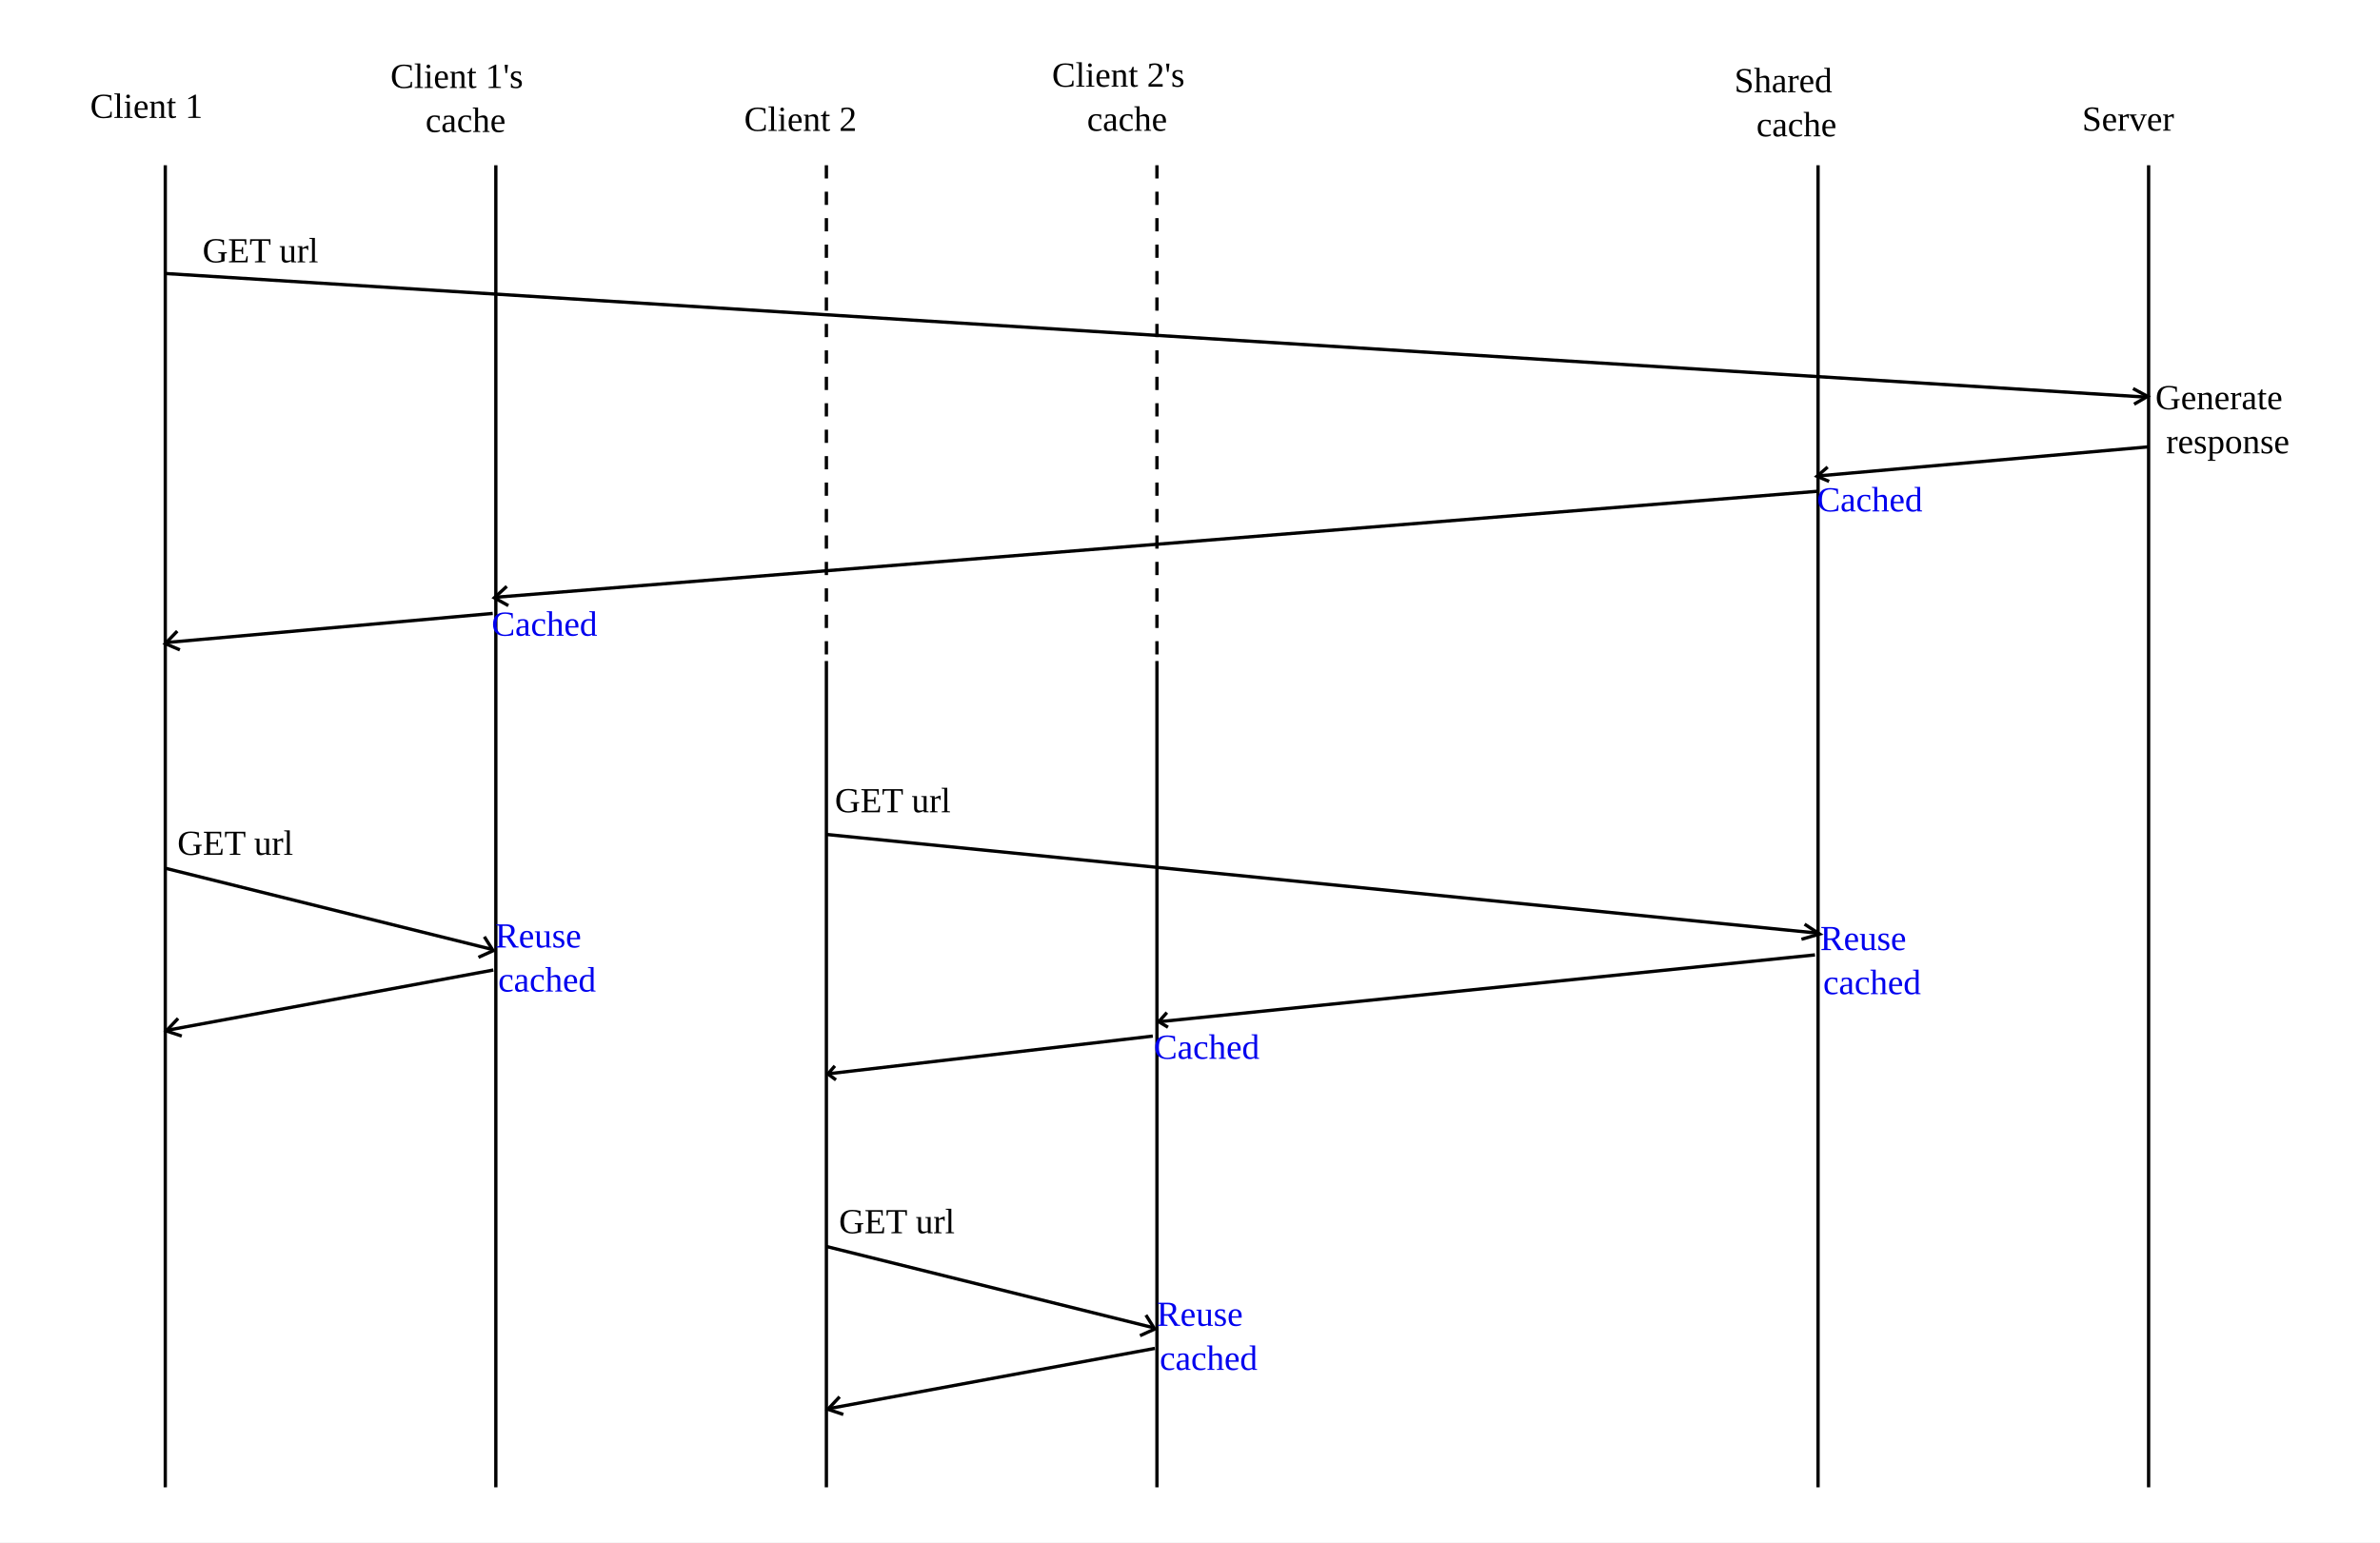
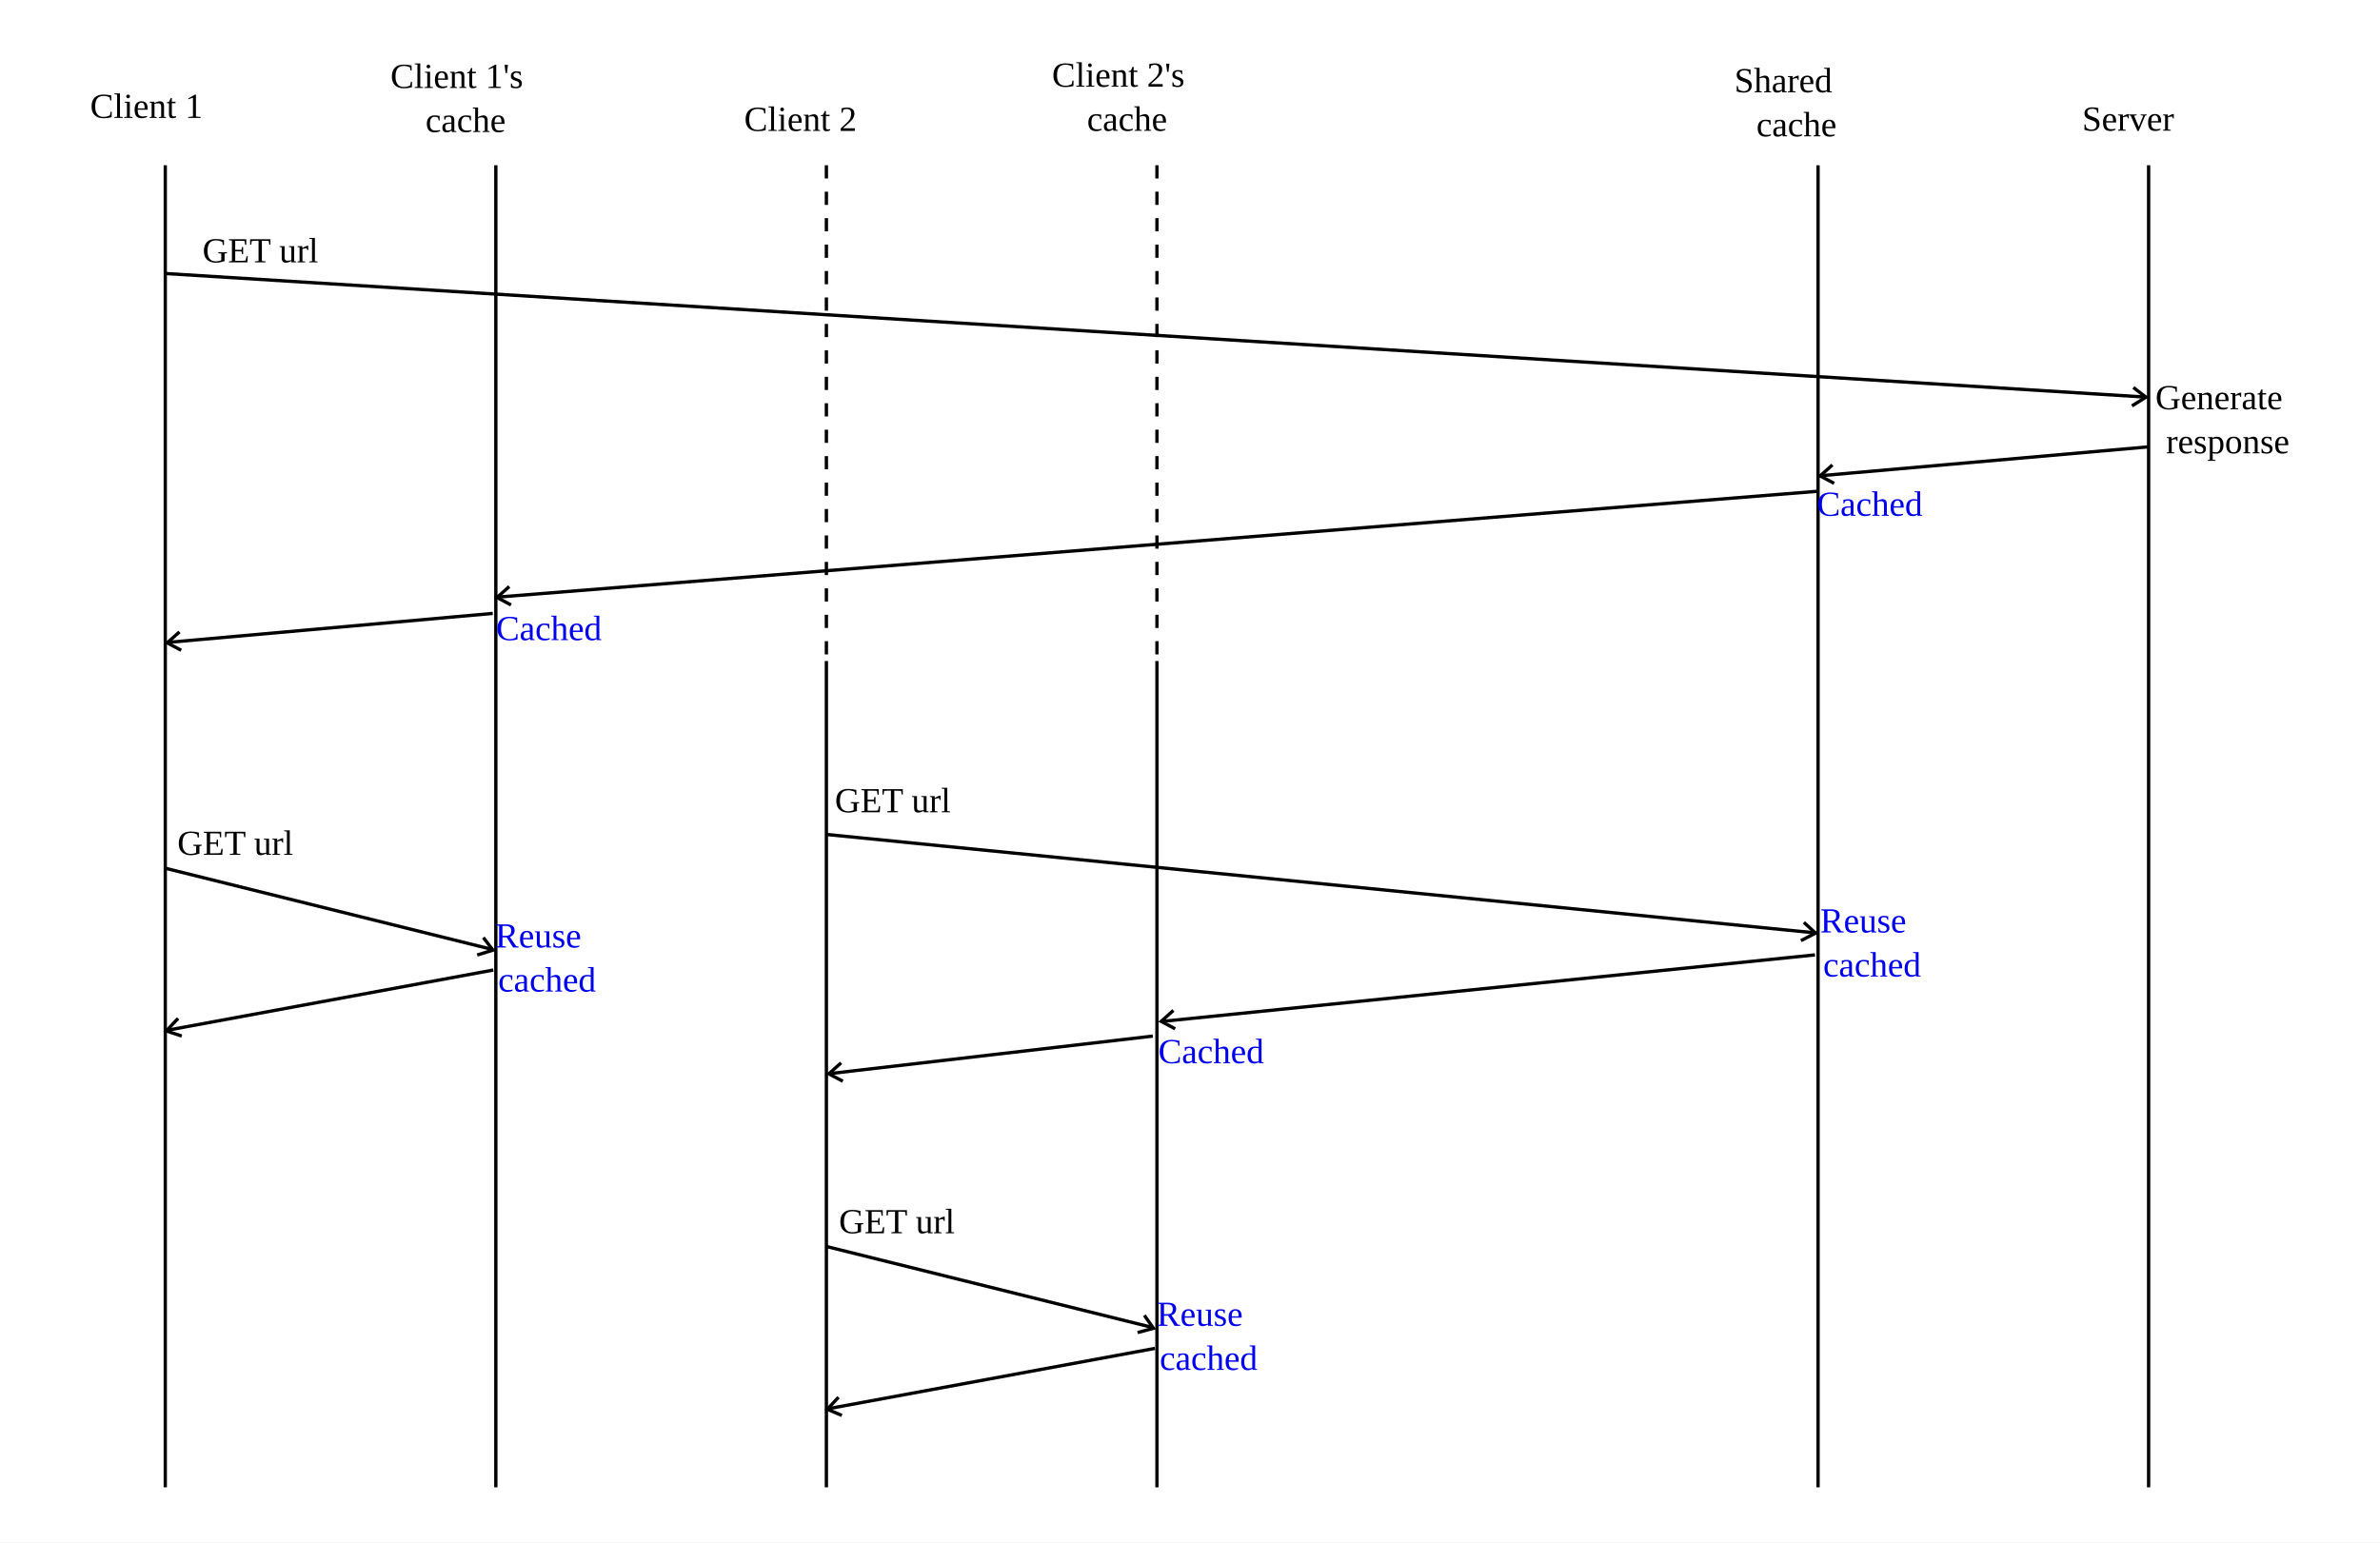
<svg xmlns="http://www.w3.org/2000/svg" width="1080" height="700" viewBox="0 0 1080 700" version="1.1" id="svg1">
  <defs id="defs1" />
  <g id="layer1">
    <rect style="fill:#ffffff;fill-opacity:1;stroke:none;stroke-width:2.184" id="rect1" width="1080" height="700" x="0" y="0" ry="8.2034734e-14" />
    <path style="fill:none;stroke:#000000;stroke-width:1.5;stroke-dasharray:none" d="M 75,75 V 675" id="path1" />
    <path style="fill:none;stroke:#000000;stroke-width:1.5;stroke-dasharray:none" d="M 225,75 V 675" id="path1-1" />
    <path style="fill:none;stroke:#000000;stroke-width:1.5;stroke-dasharray:none" d="M 375,300 V 675" id="path22" />
    <path style="fill:none;stroke:#000000;stroke-width:1.5;stroke-dasharray:6, 6;stroke-dashoffset:0" d="M 375,75 V 300" id="path1-7" />
    <path style="fill:none;stroke:#000000;stroke-width:1.5;stroke-dasharray:none" d="M 525,300 V 675" id="path23" />
    <path style="fill:none;stroke:#000000;stroke-width:1.5;stroke-dasharray:6, 6;stroke-dashoffset:0" d="M 525,75 V 300" id="path1-1-6" />
    <path style="fill:none;stroke:#000000;stroke-width:1.5;stroke-dasharray:none" d="M 825,75 V 675" id="path1-7-2" />
    <path style="fill:none;stroke:#000000;stroke-width:1.5;stroke-dasharray:none" d="M 975,75 V 675" id="path1-1-6-7" />
    <text xml:space="preserve" style="font-size:16px;text-align:center;writing-mode:lr-tb;direction:ltr;text-anchor:middle;fill:#000000;fill-opacity:1;stroke:none;stroke-width:1.5;stroke-dasharray:none;stroke-opacity:1" x="76.448" y="53.508" id="text1">
      <tspan id="tspan1" x="76.448" y="53.508" style="stroke-width:1.5">Client 1</tspan>
    </text>
    <text xml:space="preserve" style="font-size:16px;text-align:center;writing-mode:lr-tb;direction:ltr;text-anchor:middle;fill:#000000;fill-opacity:1;stroke:none;stroke-width:1.5;stroke-dasharray:none;stroke-opacity:1" x="128.167" y="119.066" id="text1-0">
      <tspan id="tspan1-9" x="128.167" y="119.066" style="stroke-width:1.5">GET url</tspan>
    </text>
    <text xml:space="preserve" style="font-size:16px;text-align:center;writing-mode:lr-tb;direction:ltr;text-anchor:middle;fill:#000000;fill-opacity:1;stroke:none;stroke-width:1.5;stroke-dasharray:none;stroke-opacity:1" x="415.133" y="368.631" id="text1-0-8">
      <tspan id="tspan1-9-2" x="415.133" y="368.631" style="stroke-width:1.5">GET url</tspan>
    </text>
    <text xml:space="preserve" style="font-size:16px;text-align:center;writing-mode:lr-tb;direction:ltr;text-anchor:middle;fill:#000000;fill-opacity:1;stroke:none;stroke-width:1.5;stroke-dasharray:none;stroke-opacity:1" x="416.976" y="559.686" id="text1-0-8-3">
      <tspan id="tspan1-9-2-6" x="416.976" y="559.686" style="stroke-width:1.5">GET url</tspan>
    </text>
    <text xml:space="preserve" style="font-size:16px;text-align:center;writing-mode:lr-tb;direction:ltr;text-anchor:middle;fill:#000000;fill-opacity:1;stroke:none;stroke-width:1.5;stroke-dasharray:none;stroke-opacity:1" x="373.238" y="59.406" id="text1-3">
      <tspan id="tspan1-1" x="373.238" y="59.406" style="stroke-width:1.5">Client 2</tspan>
    </text>
    <text xml:space="preserve" style="font-size:16px;text-align:center;writing-mode:lr-tb;direction:ltr;text-anchor:middle;fill:#000000;fill-opacity:1;stroke:none;stroke-width:1.5;stroke-dasharray:none;stroke-opacity:1" x="825.216" y="41.871" id="text1-3-8">
      <tspan id="tspan1-1-6" x="825.216" y="41.871" style="stroke-width:1.5">Shared </tspan>
      <tspan x="825.216" y="61.871" id="tspan3" style="stroke-width:1.5">cache</tspan>
    </text>
    <g id="g1" transform="matrix(1.5,0,0,1.5,66.95833,-88.60132)" style="stroke:none">
      <text xml:space="preserve" style="font-size:10.667px;text-align:center;writing-mode:lr-tb;direction:ltr;text-anchor:middle;fill:#000000;fill-opacity:1;stroke:none;stroke-width:1;stroke-dasharray:none;stroke-opacity:1" x="105.551" y="85.672" id="text1-4">
        <tspan id="tspan1-11" x="105.551" y="85.672">Client 1's</tspan>
        <tspan x="105.551" y="99.005" id="tspan2">cache</tspan>
      </text>
    </g>
    <g id="g2" transform="matrix(1.5,0,0,1.5,364.1415,-92.15641)" style="stroke:none">
      <text xml:space="preserve" style="font-size:10.667px;text-align:center;writing-mode:lr-tb;direction:ltr;text-anchor:middle;fill:#000000;fill-opacity:1;stroke:none;stroke-width:1;stroke-dasharray:none;stroke-opacity:1" x="107.551" y="87.672" id="text1-4-2">
        <tspan id="tspan1-11-7" x="107.551" y="87.672">Client 2's</tspan>
        <tspan x="107.551" y="101.005" id="tspan2-7">cache</tspan>
      </text>
    </g>
    <text xml:space="preserve" style="font-size:16px;text-align:center;writing-mode:lr-tb;direction:ltr;text-anchor:middle;fill:#000000;fill-opacity:1;stroke:none;stroke-width:1.5;stroke-dasharray:none;stroke-opacity:1" x="975.688" y="59.296" id="text1-3-8-6">
      <tspan x="975.688" y="59.296" id="tspan3-2" style="stroke-width:1.5">Server</tspan>
    </text>
-     <text xml:space="preserve" style="font-size:16px;text-align:center;writing-mode:lr-tb;direction:ltr;text-anchor:middle;fill:#0000ee;fill-opacity:1;stroke:none;stroke-width:1.5;stroke-dasharray:none;stroke-opacity:1" x="858.421" y="232.085" id="text1-3-8-6-6">
-       <tspan x="858.421" y="232.085" id="tspan3-2-0" style="stroke-width:1.5;fill:#0000ee;fill-opacity:1">Cached</tspan>
+     <text xml:space="preserve" style="font-size:16px;text-align:center;writing-mode:lr-tb;direction:ltr;text-anchor:middle;fill:#0000ee;fill-opacity:1;stroke:none;stroke-width:1.5;stroke-dasharray:none;stroke-opacity:1" x="858.421" y="234.085" id="text1-3-8-6-6">
+       <tspan x="858.421" y="234.085" id="tspan3-2-0" style="fill:#0000ee;fill-opacity:1;stroke-width:1.5">Cached</tspan>
    </text>
-     <text xml:space="preserve" style="font-size:16px;text-align:center;writing-mode:lr-tb;direction:ltr;text-anchor:middle;fill:#0000ee;fill-opacity:1;stroke:none;stroke-width:1.5;stroke-dasharray:none;stroke-opacity:1" x="859.502" y="431.182" id="text1-3-8-6-6-0">
-       <tspan x="859.502" y="431.182" id="tspan3-2-0-97" style="stroke-width:1.5;fill:#0000ee;fill-opacity:1">Reuse</tspan>
-       <tspan x="859.502" y="451.182" id="tspan21" style="stroke-width:1.5;fill:#0000ee;fill-opacity:1">cached</tspan>
+     <text xml:space="preserve" style="font-size:16px;text-align:center;writing-mode:lr-tb;direction:ltr;text-anchor:middle;fill:#0000ee;fill-opacity:1;stroke:none;stroke-width:1.5;stroke-dasharray:none;stroke-opacity:1" x="859.502" y="423.182" id="text1-3-8-6-6-0">
+       <tspan x="859.502" y="423.182" id="tspan3-2-0-97" style="fill:#0000ee;fill-opacity:1;stroke-width:1.5">Reuse</tspan>
+       <tspan x="859.502" y="443.182" id="tspan21" style="fill:#0000ee;fill-opacity:1;stroke-width:1.5">cached</tspan>
    </text>
    <text xml:space="preserve" style="font-size:16px;text-align:center;writing-mode:lr-tb;direction:ltr;text-anchor:middle;fill:#0000ee;fill-opacity:1;stroke:none;stroke-width:1.5;stroke-dasharray:none;stroke-opacity:1" x="558.446" y="601.718" id="text1-3-8-6-6-0-0">
      <tspan x="558.446" y="601.718" id="tspan3-2-0-97-1" style="stroke-width:1.5;fill:#0000ee;fill-opacity:1">Reuse</tspan>
      <tspan x="558.446" y="621.718" id="tspan21-6" style="stroke-width:1.5;fill:#0000ee;fill-opacity:1">cached</tspan>
    </text>
-     <text xml:space="preserve" style="font-size:16px;text-align:center;writing-mode:lr-tb;direction:ltr;text-anchor:middle;fill:#0000ee;fill-opacity:1;stroke:none;stroke-width:1.5;stroke-dasharray:none;stroke-opacity:1" x="557.566" y="480.516" id="text1-3-8-6-6-9">
-       <tspan x="557.566" y="480.516" id="tspan3-2-0-8" style="stroke-width:1.5;fill:#0000ee;fill-opacity:1">Cached</tspan>
+     <text xml:space="preserve" style="font-size:16px;text-align:center;writing-mode:lr-tb;direction:ltr;text-anchor:middle;fill:#0000ee;fill-opacity:1;stroke:none;stroke-width:1.5;stroke-dasharray:none;stroke-opacity:1" x="559.566" y="482.516" id="text1-3-8-6-6-9">
+       <tspan x="559.566" y="482.516" id="tspan3-2-0-8" style="fill:#0000ee;fill-opacity:1;stroke-width:1.5">Cached</tspan>
    </text>
-     <text xml:space="preserve" style="font-size:16px;text-align:center;writing-mode:lr-tb;direction:ltr;text-anchor:middle;fill:#0000ee;fill-opacity:1;stroke:none;stroke-width:1.5;stroke-dasharray:none;stroke-opacity:1" x="257.058" y="288.516" id="text1-3-8-6-6-4">
-       <tspan x="257.058" y="288.516" id="tspan3-2-0-9" style="stroke-width:1.5;fill:#0000ee;fill-opacity:1">Cached</tspan>
+     <text xml:space="preserve" style="font-size:16px;text-align:center;writing-mode:lr-tb;direction:ltr;text-anchor:middle;fill:#0000ee;fill-opacity:1;stroke:none;stroke-width:1.5;stroke-dasharray:none;stroke-opacity:1" x="259.058" y="290.516" id="text1-3-8-6-6-4">
+       <tspan x="259.058" y="290.516" id="tspan3-2-0-9" style="fill:#0000ee;fill-opacity:1;stroke-width:1.5">Cached</tspan>
    </text>
    <text xml:space="preserve" style="font-size:16px;text-align:center;writing-mode:lr-tb;direction:ltr;text-anchor:middle;fill:#000000;fill-opacity:1;stroke:none;stroke-width:1.5;stroke-dasharray:none;stroke-opacity:1" x="1020.926" y="185.729" id="text1-3-8-6-3">
      <tspan x="1020.926" y="185.729" id="tspan3-2-8" style="stroke-width:1.5">Generate</tspan>
      <tspan x="1020.926" y="205.729" id="tspan7" style="stroke-width:1.5">response</tspan>
    </text>
    <path style="fill:#000000;fill-opacity:1;stroke:#000000;stroke-width:1.5;stroke-dasharray:none;stroke-opacity:1" d="M 74.666,124.109 973.998,180.234" id="path4" />
-     <path style="fill:none;fill-opacity:1;stroke:#000000;stroke-width:1.5;stroke-dasharray:none;stroke-opacity:1" d="m 968.416,183.433 6.142,-3.543 -6.614,-3.543" id="path5" />
    <path style="fill:none;fill-opacity:1;stroke:#000000;stroke-width:1.5;stroke-dasharray:none;stroke-opacity:1" d="M 974.794,202.803 824.553,216.032" id="path6" />
-     <path style="fill:none;fill-opacity:1;stroke:#000000;stroke-width:1.5;stroke-dasharray:none;stroke-opacity:1" d="m 830.011,218.486 -5.512,-2.339 4.844,-4.176" id="path7" />
    <path style="fill:none;fill-opacity:1;stroke:#000000;stroke-width:1.5;stroke-dasharray:none;stroke-opacity:1" d="m 824.332,222.996 -600,48.107" id="path8" />
-     <path style="fill:none;fill-opacity:1;stroke:#000000;stroke-width:1.5;stroke-dasharray:none;stroke-opacity:1" d="m 230.678,274.852 -6.378,-3.543 5.669,-5.197" id="path9" />
    <path style="fill:none;fill-opacity:1;stroke:#000000;stroke-width:1.5;stroke-dasharray:none;stroke-opacity:1" d="M 223.591,278.396 75.241,291.625" id="path10" />
-     <path style="fill:none;fill-opacity:1;stroke:#000000;stroke-width:1.5;stroke-dasharray:none;stroke-opacity:1" d="m 81.619,294.932 -6.614,-2.835 5.433,-5.669" id="path11" />
+     <path style="fill:none;fill-opacity:1;stroke:#000000;stroke-width:1.5;stroke-dasharray:none;stroke-opacity:1" d="m 82.226,295.129 -6.353,-3.38 5.567,-4.978" id="path11" />
    <path style="fill:none;fill-opacity:1;stroke:#000000;stroke-width:1.5;stroke-dasharray:none;stroke-opacity:1" d="m 374.666,378.675 449.666,44.766" id="path12" />
-     <path style="fill:none;fill-opacity:1;stroke:#000000;stroke-width:1.5;stroke-dasharray:none;stroke-opacity:1" d="m 817.466,426.274 8.268,-2.362 -6.851,-4.488" id="path13" />
    <path style="fill:none;fill-opacity:1;stroke:#000000;stroke-width:1.5;stroke-dasharray:none;stroke-opacity:1" d="M 823.608,433.361 526.907,463.598" id="path14" />
-     <path style="fill:none;fill-opacity:1;stroke:#000000;stroke-width:1.5;stroke-dasharray:none;stroke-opacity:1" d="m 530.011,466.203 -4.176,-2.506 3.675,-4.176" id="path15" />
    <path style="fill:none;fill-opacity:1;stroke:#000000;stroke-width:1.5;stroke-dasharray:none;stroke-opacity:1" d="M 523.127,470.212 376.666,487.221" id="path16" />
-     <path style="fill:none;fill-opacity:1;stroke:#000000;stroke-width:1.5;stroke-dasharray:none;stroke-opacity:1" d="m 379.343,490.089 -3.675,-2.673 3.174,-3.675" id="path17" />
    <path style="fill:none;fill-opacity:1;stroke:#000000;stroke-width:1.5;stroke-dasharray:none;stroke-opacity:1" d="m 374.777,565.648 148.351,36.851" id="path18" />
    <path style="fill:none;fill-opacity:1;stroke:#000000;stroke-width:1.5;stroke-dasharray:none;stroke-opacity:1" d="M 524.072,611.949 375.722,639.351" id="path19" />
-     <path style="fill:none;fill-opacity:1;stroke:#000000;stroke-width:1.5;stroke-dasharray:none;stroke-opacity:1" d="m 519.989,596.826 4.009,6.347 -6.682,3.007" id="path20" />
-     <path style="fill:none;fill-opacity:1;stroke:#000000;stroke-width:1.5;stroke-dasharray:none;stroke-opacity:1" d="m 381.013,633.909 -5.345,5.679 7.016,2.339" id="path21" />
    <text xml:space="preserve" style="font-size:16px;text-align:center;writing-mode:lr-tb;direction:ltr;text-anchor:middle;fill:#000000;fill-opacity:1;stroke:none;stroke-width:1.5;stroke-dasharray:none;stroke-opacity:1" x="116.77" y="387.97" id="text1-0-8-3-1">
      <tspan id="tspan1-9-2-6-2" x="116.77" y="387.97" style="stroke-width:1.5">GET url</tspan>
    </text>
    <text xml:space="preserve" style="font-size:16px;text-align:center;writing-mode:lr-tb;direction:ltr;text-anchor:middle;fill:#0000ee;fill-opacity:1;stroke:none;stroke-width:1.5;stroke-dasharray:none;stroke-opacity:1" x="258.24" y="430.001" id="text1-3-8-6-6-0-0-0">
      <tspan x="258.24" y="430.001" id="tspan3-2-0-97-1-0" style="stroke-width:1.5;fill:#0000ee;fill-opacity:1">Reuse</tspan>
      <tspan x="258.24" y="450.001" id="tspan21-6-1" style="stroke-width:1.5;fill:#0000ee;fill-opacity:1">cached</tspan>
    </text>
    <path style="fill:none;fill-opacity:1;stroke:#000000;stroke-width:1.5;stroke-dasharray:none;stroke-opacity:1" d="M 74.57,393.932 222.921,430.784" id="path18-4" />
    <path style="fill:none;fill-opacity:1;stroke:#000000;stroke-width:1.5;stroke-dasharray:none;stroke-opacity:1" d="M 223.866,440.233 75.515,467.635" id="path19-6" />
-     <path style="fill:none;fill-opacity:1;stroke:#000000;stroke-width:1.5;stroke-dasharray:none;stroke-opacity:1" d="m 219.782,425.11 4.009,6.347 -6.682,3.007" id="path20-0" />
    <path style="fill:none;fill-opacity:1;stroke:#000000;stroke-width:1.5;stroke-dasharray:none;stroke-opacity:1" d="m 80.807,462.193 -5.345,5.679 7.016,2.339" id="path21-7" />
+     <path style="fill:none;fill-opacity:1;stroke:#000000;stroke-width:1.5;stroke-dasharray:none;stroke-opacity:1" d="m 231.888,274.542 -6.353,-3.38 5.567,-4.978" id="path11-8" />
+     <path style="fill:none;fill-opacity:1;stroke:#000000;stroke-width:1.5;stroke-dasharray:none;stroke-opacity:1" d="m 832.296,219.369 -6.353,-3.38 5.567,-4.978" id="path11-7" />
+     <path style="fill:none;fill-opacity:1;stroke:#000000;stroke-width:1.5;stroke-dasharray:none;stroke-opacity:1" d="m 533.261,466.917 -6.353,-3.38 5.567,-4.978" id="path11-9" />
+     <path style="fill:none;fill-opacity:1;stroke:#000000;stroke-width:1.5;stroke-dasharray:none;stroke-opacity:1" d="m 382.457,490.72 -6.353,-3.38 5.567,-4.978" id="path11-6" />
+     <path style="fill:none;fill-opacity:1;stroke:#000000;stroke-width:1.5;stroke-dasharray:none;stroke-opacity:1" d="m 382.024,642.378 -6.629,-2.8 5.101,-5.454" id="path11-3" />
+     <path style="fill:none;fill-opacity:1;stroke:#000000;stroke-width:1.5;stroke-dasharray:none;stroke-opacity:1" d="m 818.573,418.615 5.291,4.878 -6.645,3.407" id="path11-36" />
+     <path style="fill:none;fill-opacity:1;stroke:#000000;stroke-width:1.5;stroke-dasharray:none;stroke-opacity:1" d="m 968.081,175.847 5.693,4.402 -6.326,3.969" id="path11-1" />
+     <path style="fill:none;fill-opacity:1;stroke:#000000;stroke-width:1.5;stroke-dasharray:none;stroke-opacity:1" d="m 519.282,596.952 4.138,5.887 -7.216,1.923" id="path11-60" />
+     <path style="fill:none;fill-opacity:1;stroke:#000000;stroke-width:1.5;stroke-dasharray:none;stroke-opacity:1" d="m 219.339,425.491 4.351,5.732 -7.141,2.185" id="path11-37" />
  </g>
</svg>
